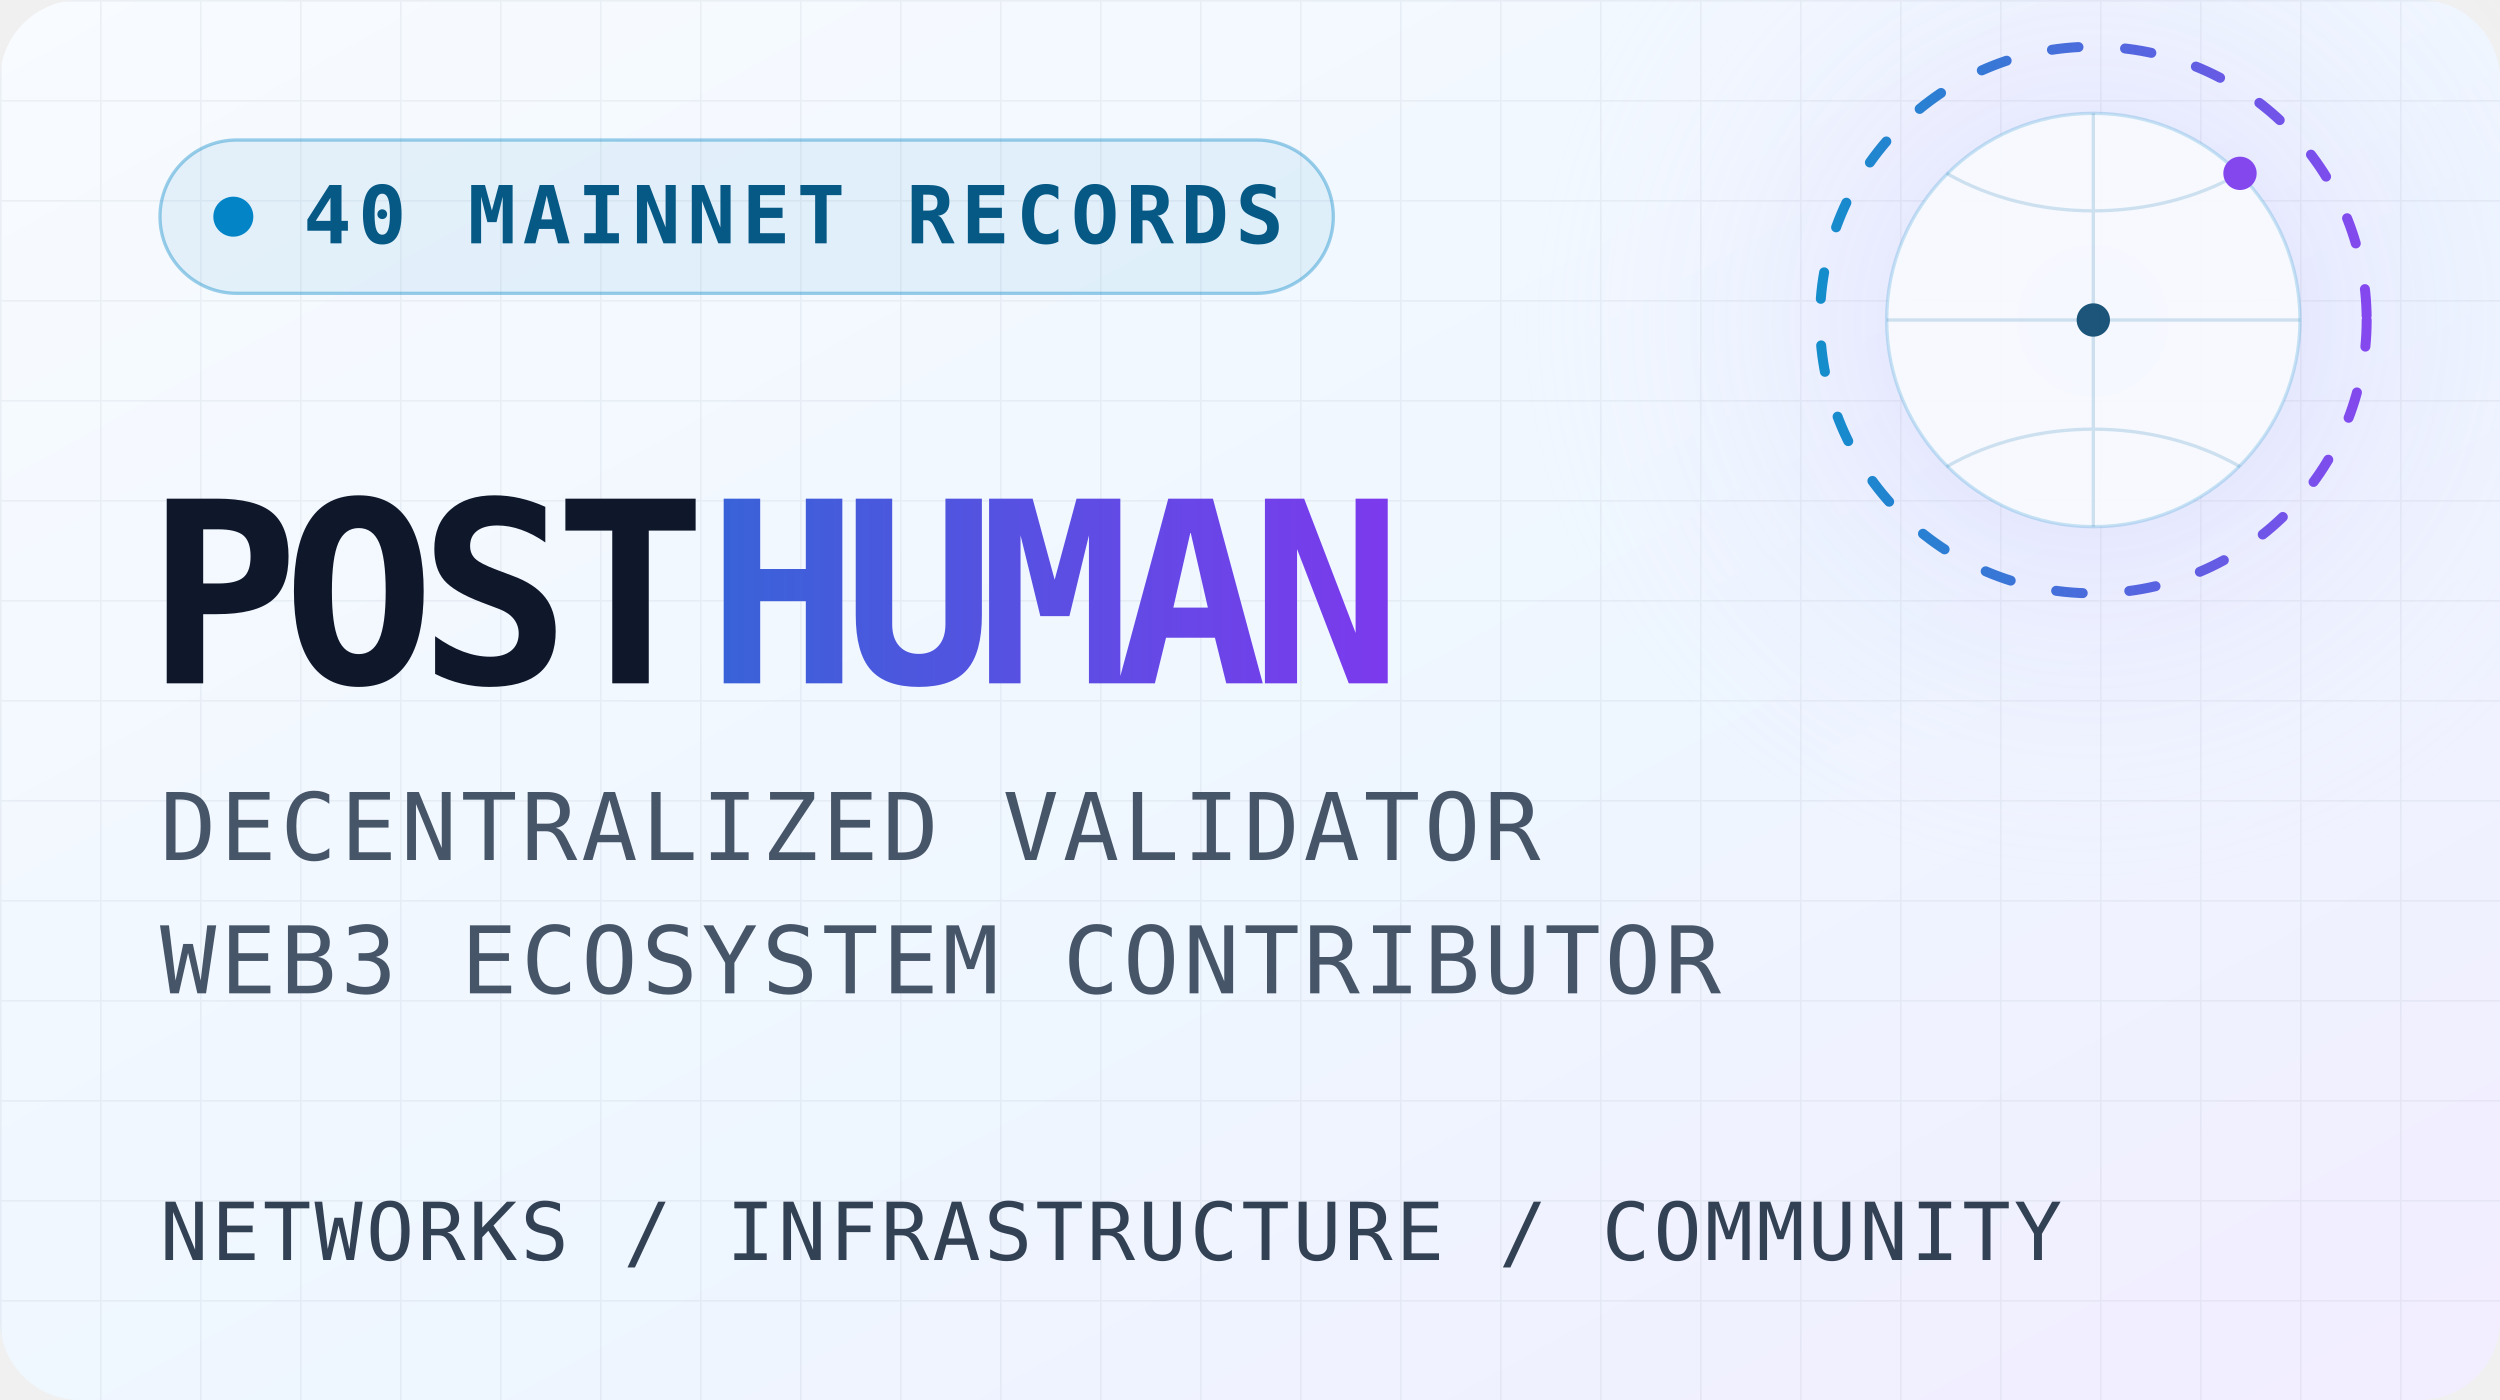
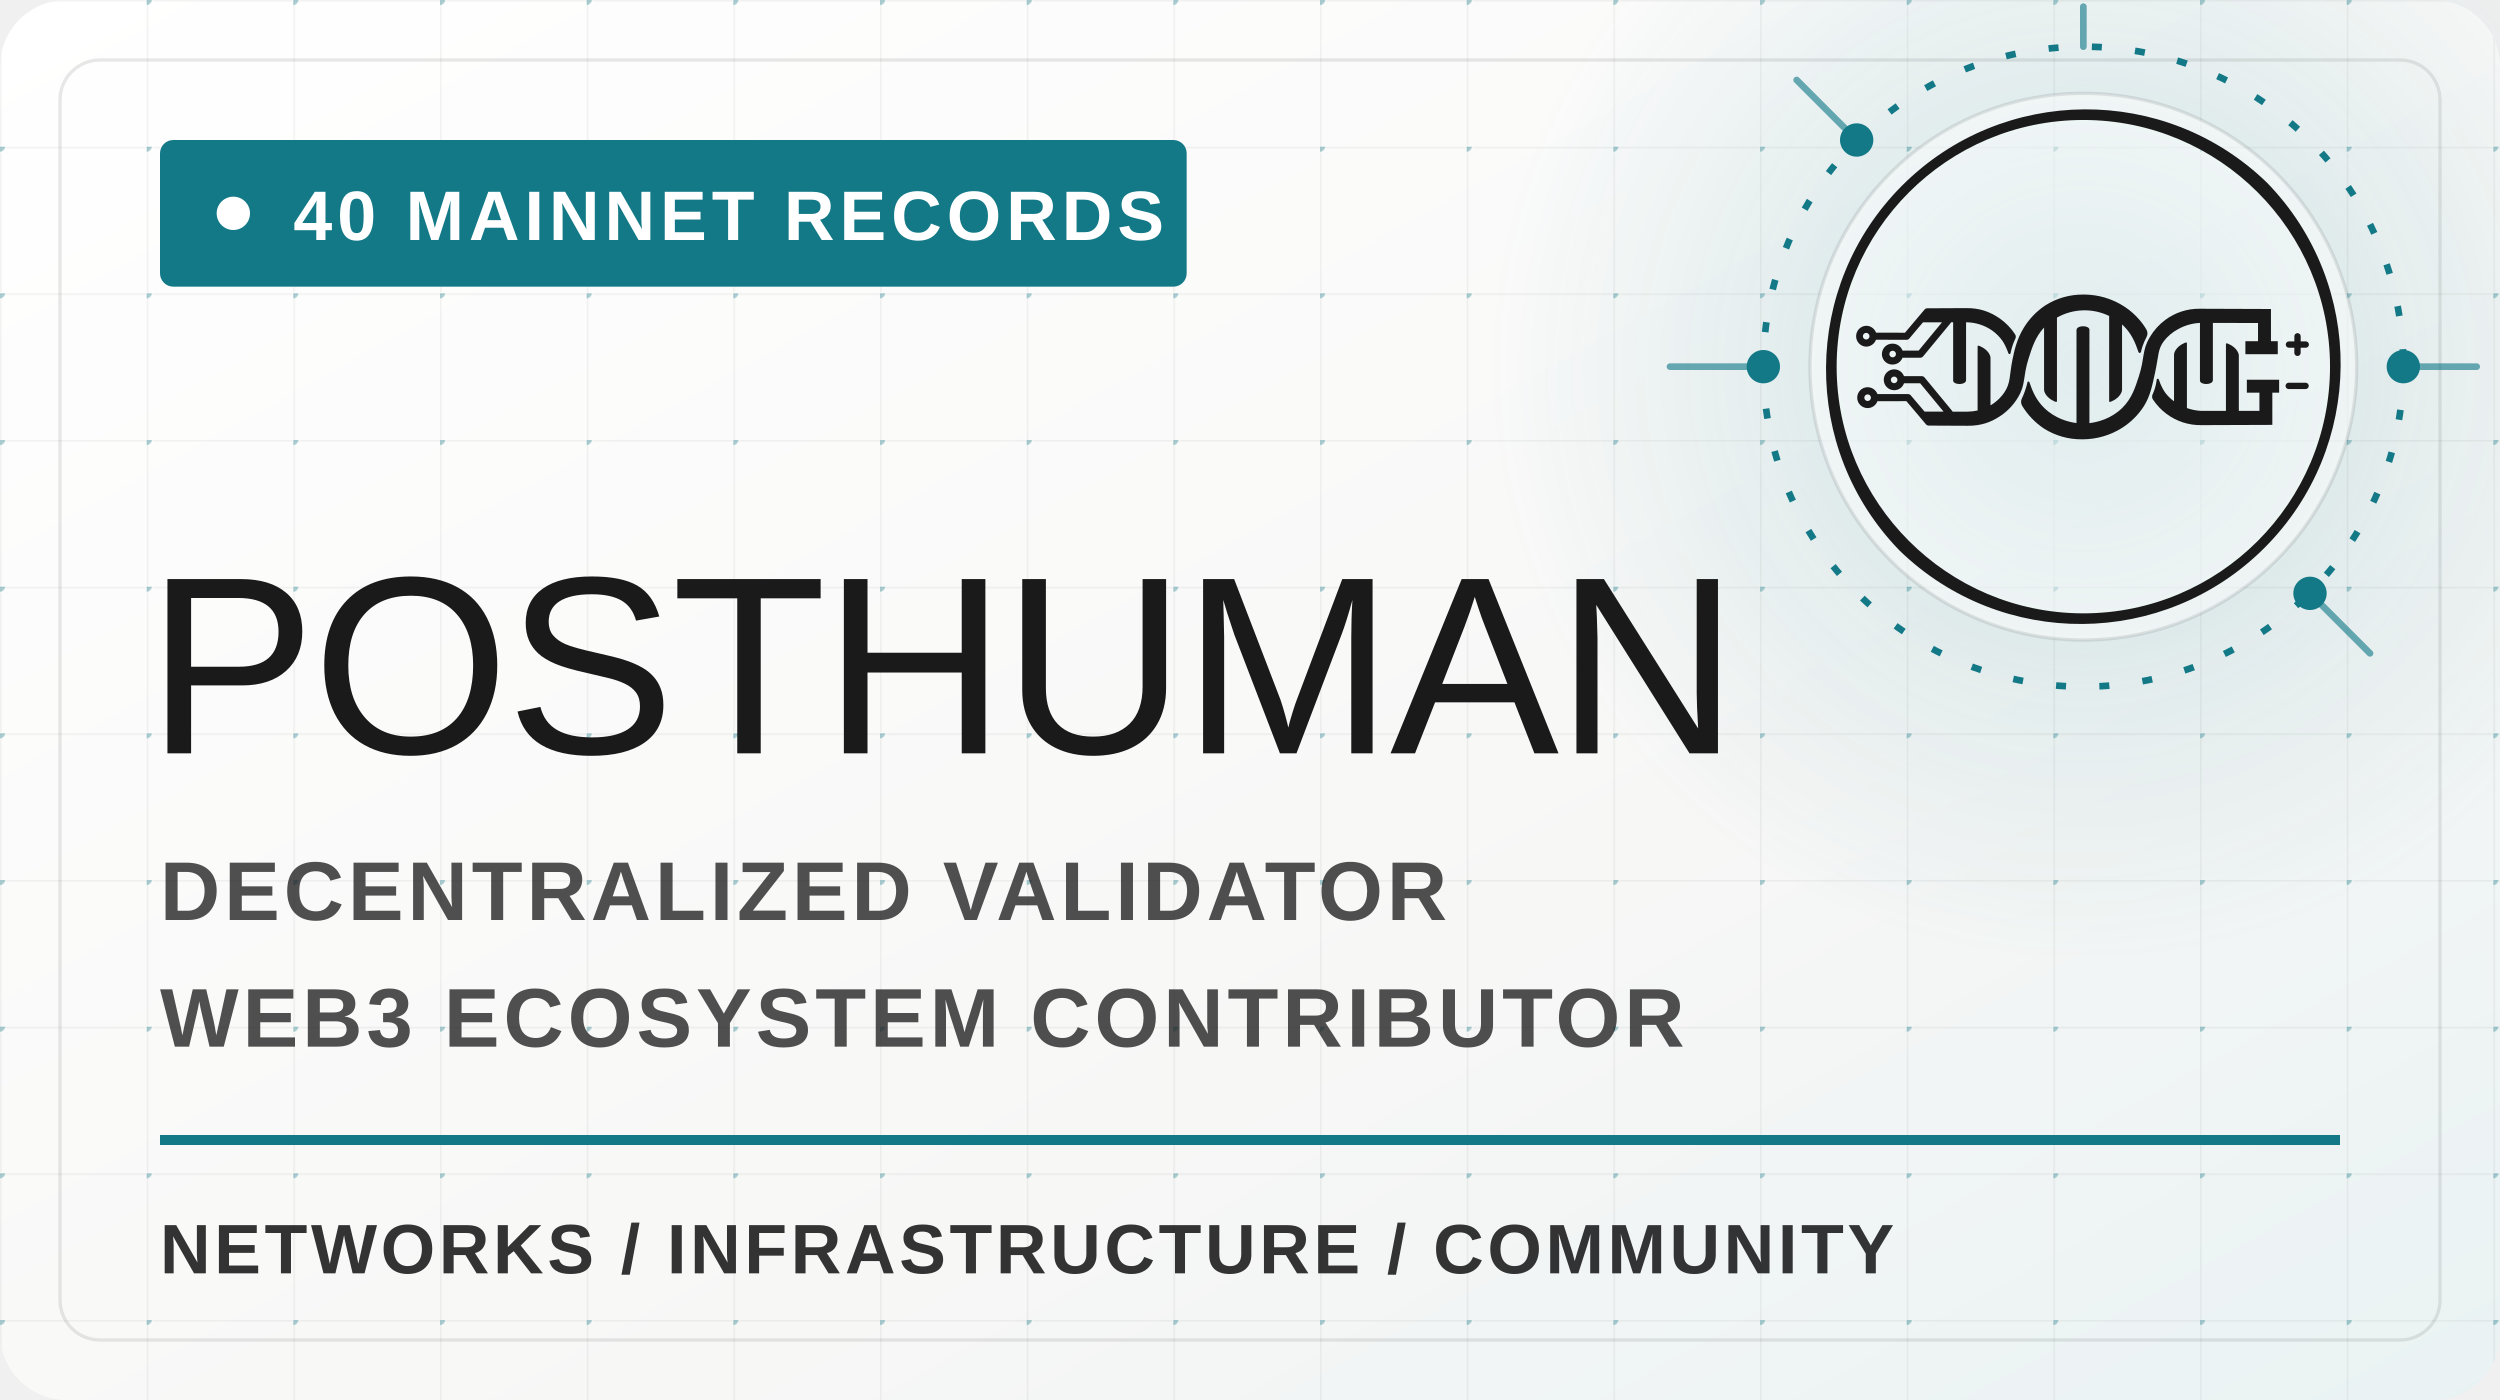
<svg xmlns="http://www.w3.org/2000/svg" width="750" height="420" viewBox="0 0 750 420" role="img" aria-labelledby="title description">
  <defs>
    <linearGradient id="background" x1="0" y1="0" x2="1" y2="1">
-       <stop offset="0" stop-color="#f8fbff" />
-       <stop offset="0.58" stop-color="#eef6ff" />
-       <stop offset="1" stop-color="#f2edff" />
+       <stop offset="0" stop-color="#FFFFFF" />
+       <stop offset="0.64" stop-color="#F7F7F6" />
+       <stop offset="1" stop-color="#E9F2F3" />
    </linearGradient>
-     <linearGradient id="accent" x1="0" y1="0" x2="1" y2="0">
-       <stop offset="0" stop-color="#0284c7" />
-       <stop offset="1" stop-color="#7c3aed" />
-     </linearGradient>
-     <radialGradient id="glow">
-       <stop offset="0" stop-color="#8b5cf6" stop-opacity="0.2" />
-       <stop offset="1" stop-color="#ffffff" stop-opacity="0" />
+     <radialGradient id="brand-glow" cx="50%" cy="50%" r="50%">
+       <stop offset="0" stop-color="#137987" stop-opacity="0.24" />
+       <stop offset="0.56" stop-color="#137987" stop-opacity="0.08" />
+       <stop offset="1" stop-color="#137987" stop-opacity="0" />
    </radialGradient>
-     <pattern id="grid" width="30" height="30" patternUnits="userSpaceOnUse">
-       <path d="M30 0H0V30" fill="none" stroke="#0f172a" stroke-opacity="0.05" />
+     <pattern id="network-grid" width="44" height="44" patternUnits="userSpaceOnUse">
+       <path d="M44 0H0V44" fill="none" stroke="#000000" stroke-opacity="0.045" />
+       <circle cx="0" cy="0" r="1.5" fill="#137987" fill-opacity="0.34" />
    </pattern>
+     <symbol id="posthuman-logo" viewBox="0 0 512 512">
+       <path d="M335.25,230.91A43.65,43.65,0,0,1,349.4,219a49.16,49.16,0,0,1,21.09-6.07h.33V269.4a2.72,2.72,0,0,0,.29,1.33c.8,1.57,3.38,2.36,6,2.35s5.22-.83,6.1-2.48a2.9,2.9,0,0,0,.34-1.2V212.94L428,213v17.93H415.56v12.77h31.88V230.91h-6.7V199.22c-21.29-.09-48.65-.17-69.94-.25h0a55.63,55.63,0,0,0-34.15,11,58.17,58.17,0,0,0-15.11,16.82c-8,13.35-4.86,20.15-10.86,38.71-3.77,11.64-7.17,22.14-16.52,31.27-11,10.69-24.38,13.89-32.17,14.84,0-23.71,0-71.82,0-91.73a2.69,2.69,0,0,0-.28-1.33c-.81-1.57-3.38-2.36-6-2.34s-5.21.83-6.1,2.47a3.07,3.07,0,0,0-.34,1.2v91.65c-7.88-1-21.07-4.39-31.89-15-7.74-7.6-11.44-16.14-14.54-25.37a1,1,0,0,0-1.83.09c-.15.66-.31,1.32-.48,2a81.19,81.19,0,0,1-5.11,14.25,7.3,7.3,0,0,0,.28,6.91l.23.38a71,71,0,0,0,21.36,22.18,68.66,68.66,0,0,0,37.26,10.57h1.19a72.76,72.76,0,0,0,38.43-11.3,70,70,0,0,0,21.53-21.45c6.05-9.82,8-19.16,11.14-33.85C330.29,244.55,329.32,238.89,335.25,230.91Z" />
+       <path d="M217.33,217.5v60.79a9.65,9.65,0,0,0,.11,1.42s1,6.62,10.53,10.63a4.22,4.22,0,0,0,1.21.36.83.83,0,0,0,.65-.17.85.85,0,0,0,.2-.66V207.68a55.48,55.48,0,0,1,51.39-1.62v83.81a.85.85,0,0,0,.2.66.83.83,0,0,0,.65.17,4.22,4.22,0,0,0,1.21-.36c9.53-4,10.53-10.63,10.53-10.63a9.65,9.65,0,0,0,.11-1.42V214.44c.48.43.95.87,1.42,1.33,7.9,7.69,11.55,16.37,14.76,25.89a1.23,1.23,0,0,0,1.26.85,1.24,1.24,0,0,0,1.18-1,58.35,58.35,0,0,1,1.59-5.72,56.41,56.41,0,0,1,3.88-8.9,7.45,7.45,0,0,0,0-7.25c-.35-.63-.72-1.25-1.11-1.88a70.07,70.07,0,0,0-21.52-21.44A72.76,72.76,0,0,0,257.14,185h-1.2a68.65,68.65,0,0,0-37.25,10.58,70.89,70.89,0,0,0-21.36,22.17c-7,11.46-9.31,22.6-11.09,31.28-3.26,15.86-1.56,22.85-8.17,32.58a42.11,42.11,0,0,1-10.47,10.56c-1,.71-2,1.34-3,1.93V247.73a9.73,9.73,0,0,0-.11-1.42s-1-6.61-10.54-10.63a4.13,4.13,0,0,0-1.21-.35.8.8,0,0,0-.64.17.83.83,0,0,0-.2.65v63a47.5,47.5,0,0,1-9.83,1.13H127.27a3.61,3.61,0,0,0-.47-.77L99.66,266.62A3.54,3.54,0,0,0,97,265.35h0l-9.29,0-8.3,0a10.27,10.27,0,0,0-9.63-6.72h0a10.28,10.28,0,1,0,0,20.56h0a10.27,10.27,0,0,0,9.67-6.83l8.31,0,7.59,0,23,27.87H99.67l-3.4-4c-3.4-4-6.91-8.11-10.17-12A3.48,3.48,0,0,0,83.42,283h0L53.27,283a10.29,10.29,0,0,0-9.65-6.77h0a10.28,10.28,0,0,0,0,20.56h0a10.27,10.27,0,0,0,9.65-6.78l28.5-.05c3,3.52,6.09,7.2,9.14,10.77,3.38,4,6.88,8.09,10.12,12a3.47,3.47,0,0,0,.71.64,3.94,3.94,0,0,0,1.85.65h.06l38.41.18h0c13,.06,22.9-3.18,33.33-10.4a57.34,57.34,0,0,0,16.3-17.58c7.86-13.15,4.49-19.65,10.46-38.46C205.67,236.69,208.92,226.47,217.33,217.5ZM66.44,269a3.26,3.26,0,1,1,3.26,3.27A3.28,3.28,0,0,1,66.44,269ZM40.35,286.55a3.26,3.26,0,1,1,3.26,3.27A3.28,3.28,0,0,1,40.35,286.55Z" />
+       <path d="M42.19,236.27h0a10.29,10.29,0,0,0,9.65-6.78l30.11.06h0a3.54,3.54,0,0,0,2.68-1.23c3.28-3.87,6.7-7.92,10.12-12,1.13-1.35,2.27-2.69,3.4-4h18.7l-23,27.86-7.55,0c-1.93,0-3.86,0-8.35,0a10.29,10.29,0,0,0-9.67-6.84h0a10.29,10.29,0,1,0,0,20.57h0a10.3,10.3,0,0,0,9.63-6.72l8.33,0,9.25,0h0a3.53,3.53,0,0,0,2.7-1.27l27.14-32.85a3,3,0,0,0,.48-.76h2V269.4a2.72,2.72,0,0,0,.29,1.33c.8,1.57,3.38,2.36,6,2.35s5.22-.83,6.1-2.48a2.9,2.9,0,0,0,.34-1.2V212.31h0a45.2,45.2,0,0,1,25.55,8,42.09,42.09,0,0,1,10.47,10.57,39.15,39.15,0,0,1,3.09,5.65,59.76,59.76,0,0,1,2.58,6.34,1.1,1.1,0,0,0,1.13.76,1.08,1.08,0,0,0,1-.9l.18-.91a56.64,56.64,0,0,1,4.55-13.43,4.35,4.35,0,0,0-.29-4.26A57.26,57.26,0,0,0,174,208.75c-10.42-7.22-20.32-10.47-33.33-10.41h0l-37.82.18a3.4,3.4,0,0,0-.45,0,3.49,3.49,0,0,0-2.73,1.23l-10.22,12.1-9.06,10.72-28.5-.06a10.31,10.31,0,0,0-9.65-6.78h0a10.29,10.29,0,0,0,0,20.57ZM45.46,226a3.26,3.26,0,1,1-3.26-3.27A3.27,3.27,0,0,1,45.46,226ZM65,243.57a3.26,3.26,0,1,1,3.26,3.26A3.27,3.27,0,0,1,65,243.57Z" />
+       <path d="M417,268.86h0v12.77h12.38v17.92l-20.27,0V245.46A9.65,9.65,0,0,0,409,244s-1-6.62-10.54-10.63a4.12,4.12,0,0,0-1.21-.36.8.8,0,0,0-.64.17.85.85,0,0,0-.2.66v65.7l-24.49,0A50,50,0,0,1,358,296.78V233a.85.85,0,0,0-.2-.66.83.83,0,0,0-.65-.17,4.22,4.22,0,0,0-1.21.36c-9.53,4-10.53,10.63-10.53,10.63a9.65,9.65,0,0,0-.11,1.42v45.51a39.82,39.82,0,0,1-8.62-8.42,33.29,33.29,0,0,1-2.92-4.82,49.08,49.08,0,0,1-3.44-8.25,1,1,0,0,0-.94-.73,1,1,0,0,0-1.11.93c-.16,1.32-.38,2.71-.69,4.16a49.31,49.31,0,0,1-3.42,10.42,5.11,5.11,0,0,0,.4,5A57.69,57.69,0,0,0,338,302.57a55.61,55.61,0,0,0,34.15,11h0l69.94-.25V281.63h6.7V268.86H417Z" />
+       <path d="M437,75A256,256,0,0,0,75,437,256,256,0,0,0,437,75ZM256,498.89c-133.93,0-242.89-109-242.89-242.89S122.07,13.11,256,13.11,498.89,122.07,498.89,256,389.93,498.89,256,498.89Z" />
+       <path d="M475,271.81H458.42a3.12,3.12,0,1,0,0,6.23H475a3.12,3.12,0,0,0,0-6.23Z" />
+       <path d="M458.42,237.36h5.33v5.19a3.12,3.12,0,0,0,6.23,0v-5.19H475a3.12,3.12,0,0,0,0-6.24H470v-5.19a3.12,3.12,0,0,0-6.23,0v5.19h-5.33a3.12,3.12,0,0,0,0,6.24Z" />
+     </symbol>
    <style>
-       .orbit { animation: orbit 18s linear infinite; }
-       .signal { animation: signal 3.2s ease-in-out infinite; }
-       @keyframes orbit { to { stroke-dashoffset: -240; } }
-       @keyframes signal { 0%, 100% { opacity: .5; } 50% { opacity: 1; } }
+       .network-ring { animation: network-pulse 4.8s ease-in-out infinite; transform-origin: 625px 110px; }
+       .network-node { animation: node-pulse 3.2s ease-in-out infinite; }
+       .brand { font-family: "Hisqaida 2018", Hisqaida, "Zona Pro", Arial, sans-serif; }
+       .copy { font-family: "Zona Pro", ZonaPro, Arial, sans-serif; }
+       @keyframes network-pulse { 0%, 100% { opacity: .34; transform: scale(.98); } 50% { opacity: .62; transform: scale(1.02); } }
+       @keyframes node-pulse { 0%, 100% { opacity: .55; } 50% { opacity: 1; } }
      @media (prefers-reduced-motion: reduce) {
-         .orbit, .signal { animation: none; }
+         .network-ring, .network-node { animation: none; }
      }
    </style>
  </defs>
-   <rect width="750" height="420" rx="24" fill="url(#background)" />
-   <rect width="750" height="420" rx="24" fill="url(#grid)" />
-   <circle cx="628" cy="96" r="180" fill="url(#glow)" />
-   <g opacity="0.92">
-     <circle cx="628" cy="96" r="62" fill="#f8fbff" stroke="#0284c7" stroke-opacity="0.22" />
-     <circle class="orbit" cx="628" cy="96" r="82" fill="none" stroke="url(#accent)" stroke-width="3" stroke-dasharray="8 14" stroke-linecap="round" />
-     <path d="M566 96h124M628 34v124M584 52c26 15 62 15 88 0M584 140c26-15 62-15 88 0" fill="none" stroke="#0369a1" stroke-opacity="0.18" />
-     <circle class="signal" cx="628" cy="96" r="5" fill="#0c4a6e" />
-     <circle class="signal" cx="672" cy="52" r="5" fill="#7c3aed" />
-   </g>
-   <g font-family="ui-monospace, SFMono-Regular, Menlo, Monaco, Consolas, monospace">
-     <rect x="48" y="42" width="352" height="46" rx="23" fill="#0284c7" fill-opacity="0.08" stroke="#0284c7" stroke-opacity="0.38" />
-     <circle cx="70" cy="65" r="6" fill="#0284c7" />
-     <text x="91" y="73" fill="#075985" font-size="24" font-weight="700" letter-spacing="2">40 MAINNET RECORDS</text>
-     <text x="44" y="205" fill="#0f172a" font-size="76" font-weight="800" letter-spacing="-5">POST<tspan fill="url(#accent)">HUMAN</tspan>
-     </text>
-     <text x="48" y="258" fill="#475569" font-size="28" letter-spacing="1.2">DECENTRALIZED VALIDATOR</text>
-     <text x="48" y="298" fill="#475569" font-size="28" letter-spacing="1.2">WEB3 ECOSYSTEM CONTRIBUTOR</text>
-     <line x1="48" y1="334" x2="702" y2="334" stroke="url(#accent)" stroke-width="3" />
-     <text x="48" y="378" fill="#334155" font-size="24" letter-spacing="1">NETWORKS / INFRASTRUCTURE / COMMUNITY</text>
+   <rect width="750" height="420" rx="20" fill="url(#background)" />
+   <rect width="750" height="420" rx="20" fill="url(#network-grid)" />
+   <rect x="18" y="18" width="714" height="384" rx="12" fill="none" stroke="#000000" stroke-opacity="0.09" />
+   <circle cx="625" cy="110" r="180" fill="url(#brand-glow)" />
+   <circle class="network-ring" cx="625" cy="110" r="96" fill="none" stroke="#137987" stroke-width="2" stroke-dasharray="3 10" />
+   <circle cx="625" cy="110" r="82" fill="#FFFFFF" fill-opacity="0.5" stroke="#000000" stroke-opacity="0.09" />
+   <path d="M529 110h-28M721 110h22M625 14V2M557 42l-18-18M693 178l18 18" fill="none" stroke="#137987" stroke-width="2" stroke-linecap="round" stroke-opacity="0.62" />
+   <circle class="network-node" cx="529" cy="110" r="5" fill="#137987" />
+   <circle class="network-node" cx="721" cy="110" r="5" fill="#137987" />
+   <circle class="network-node" cx="557" cy="42" r="5" fill="#137987" />
+   <circle class="network-node" cx="693" cy="178" r="5" fill="#137987" />
+   <use href="#posthuman-logo" x="547" y="32" width="156" height="156" fill="#1A1A1B" />
+   <g class="copy">
+     <rect x="48" y="42" width="308" height="44" rx="4" fill="#137987" />
+     <circle cx="70" cy="64" r="5" fill="#FFFFFF" />
+     <text x="88" y="72" fill="#FFFFFF" font-size="21" font-weight="700" letter-spacing="1.5">40 MAINNET RECORDS</text>
+     <text class="brand" x="44" y="226" fill="#1A1A1B" font-size="76" font-weight="400" letter-spacing="-1">POSTHUMAN</text>
+     <text x="48" y="276" fill="#1A1A1B" fill-opacity="0.76" font-size="25" font-weight="600" letter-spacing="1.2">DECENTRALIZED VALIDATOR</text>
+     <text x="48" y="314" fill="#1A1A1B" fill-opacity="0.76" font-size="25" font-weight="600" letter-spacing="1.2">WEB3 ECOSYSTEM CONTRIBUTOR</text>
+     <line x1="48" y1="342" x2="702" y2="342" stroke="#137987" stroke-width="3" />
+     <text x="48" y="382" fill="#1A1A1B" fill-opacity="0.88" font-size="21" font-weight="600" letter-spacing="1.1">NETWORKS / INFRASTRUCTURE / COMMUNITY</text>
  </g>
</svg>
